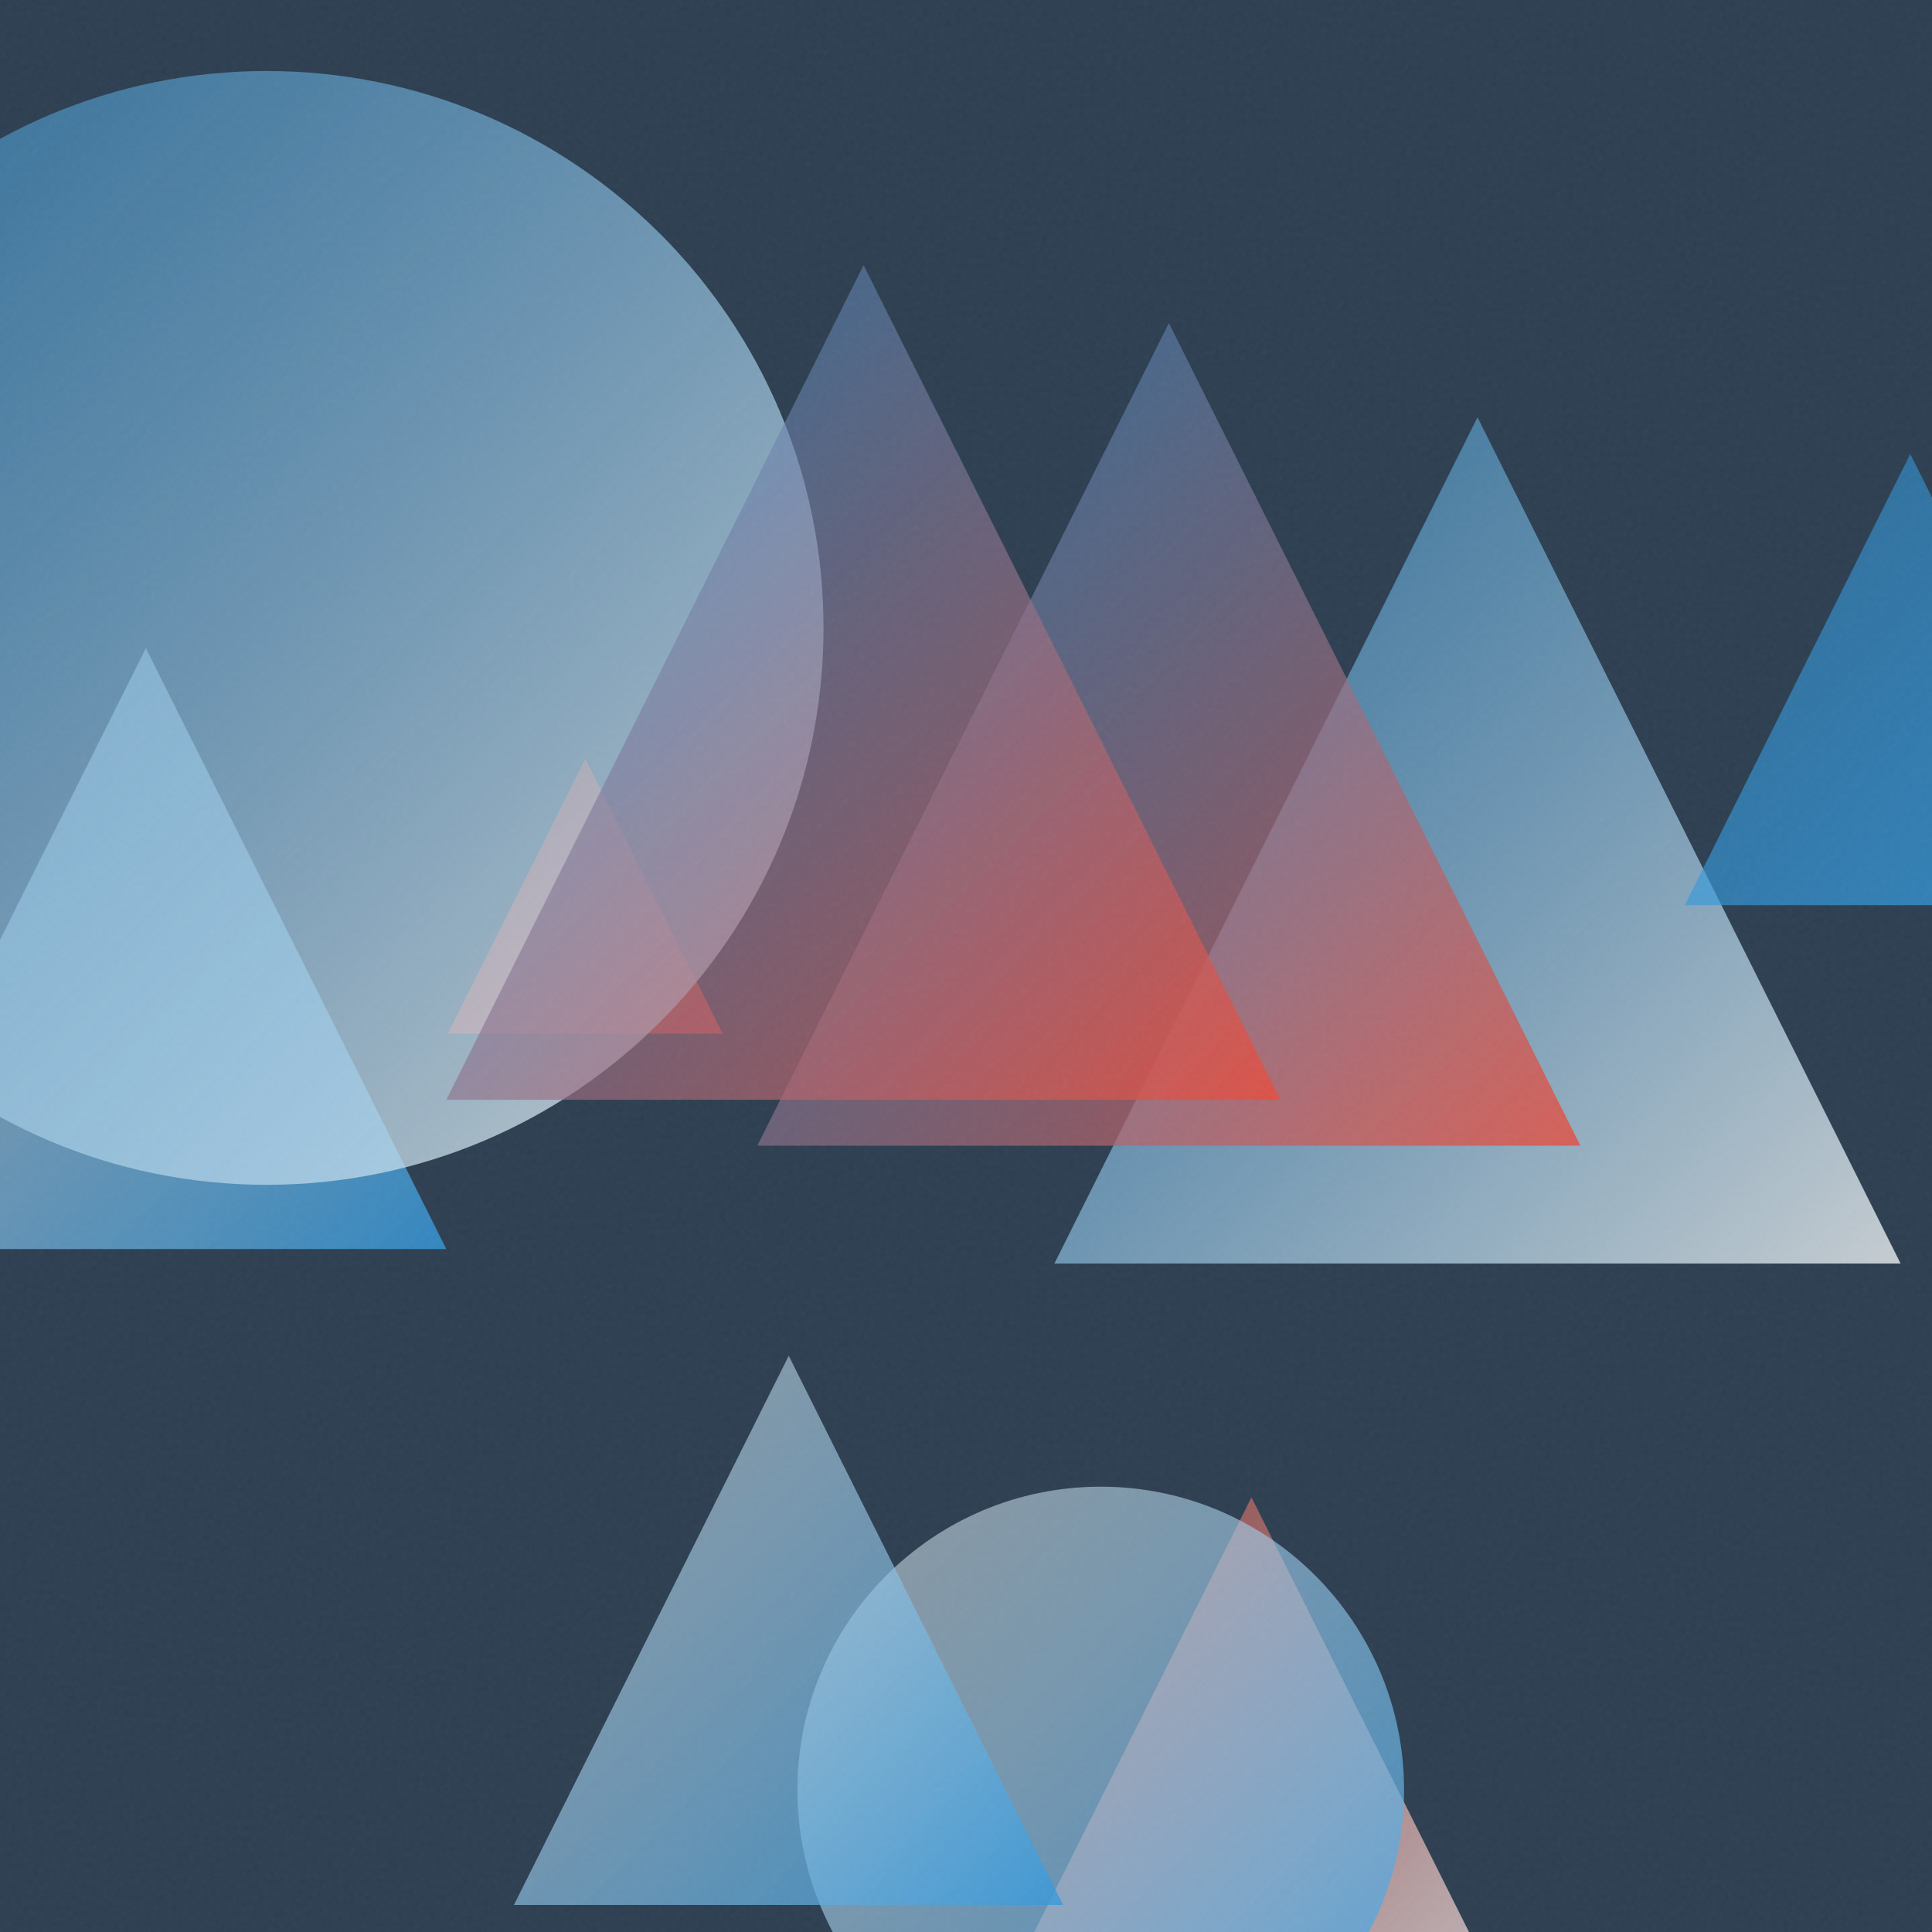
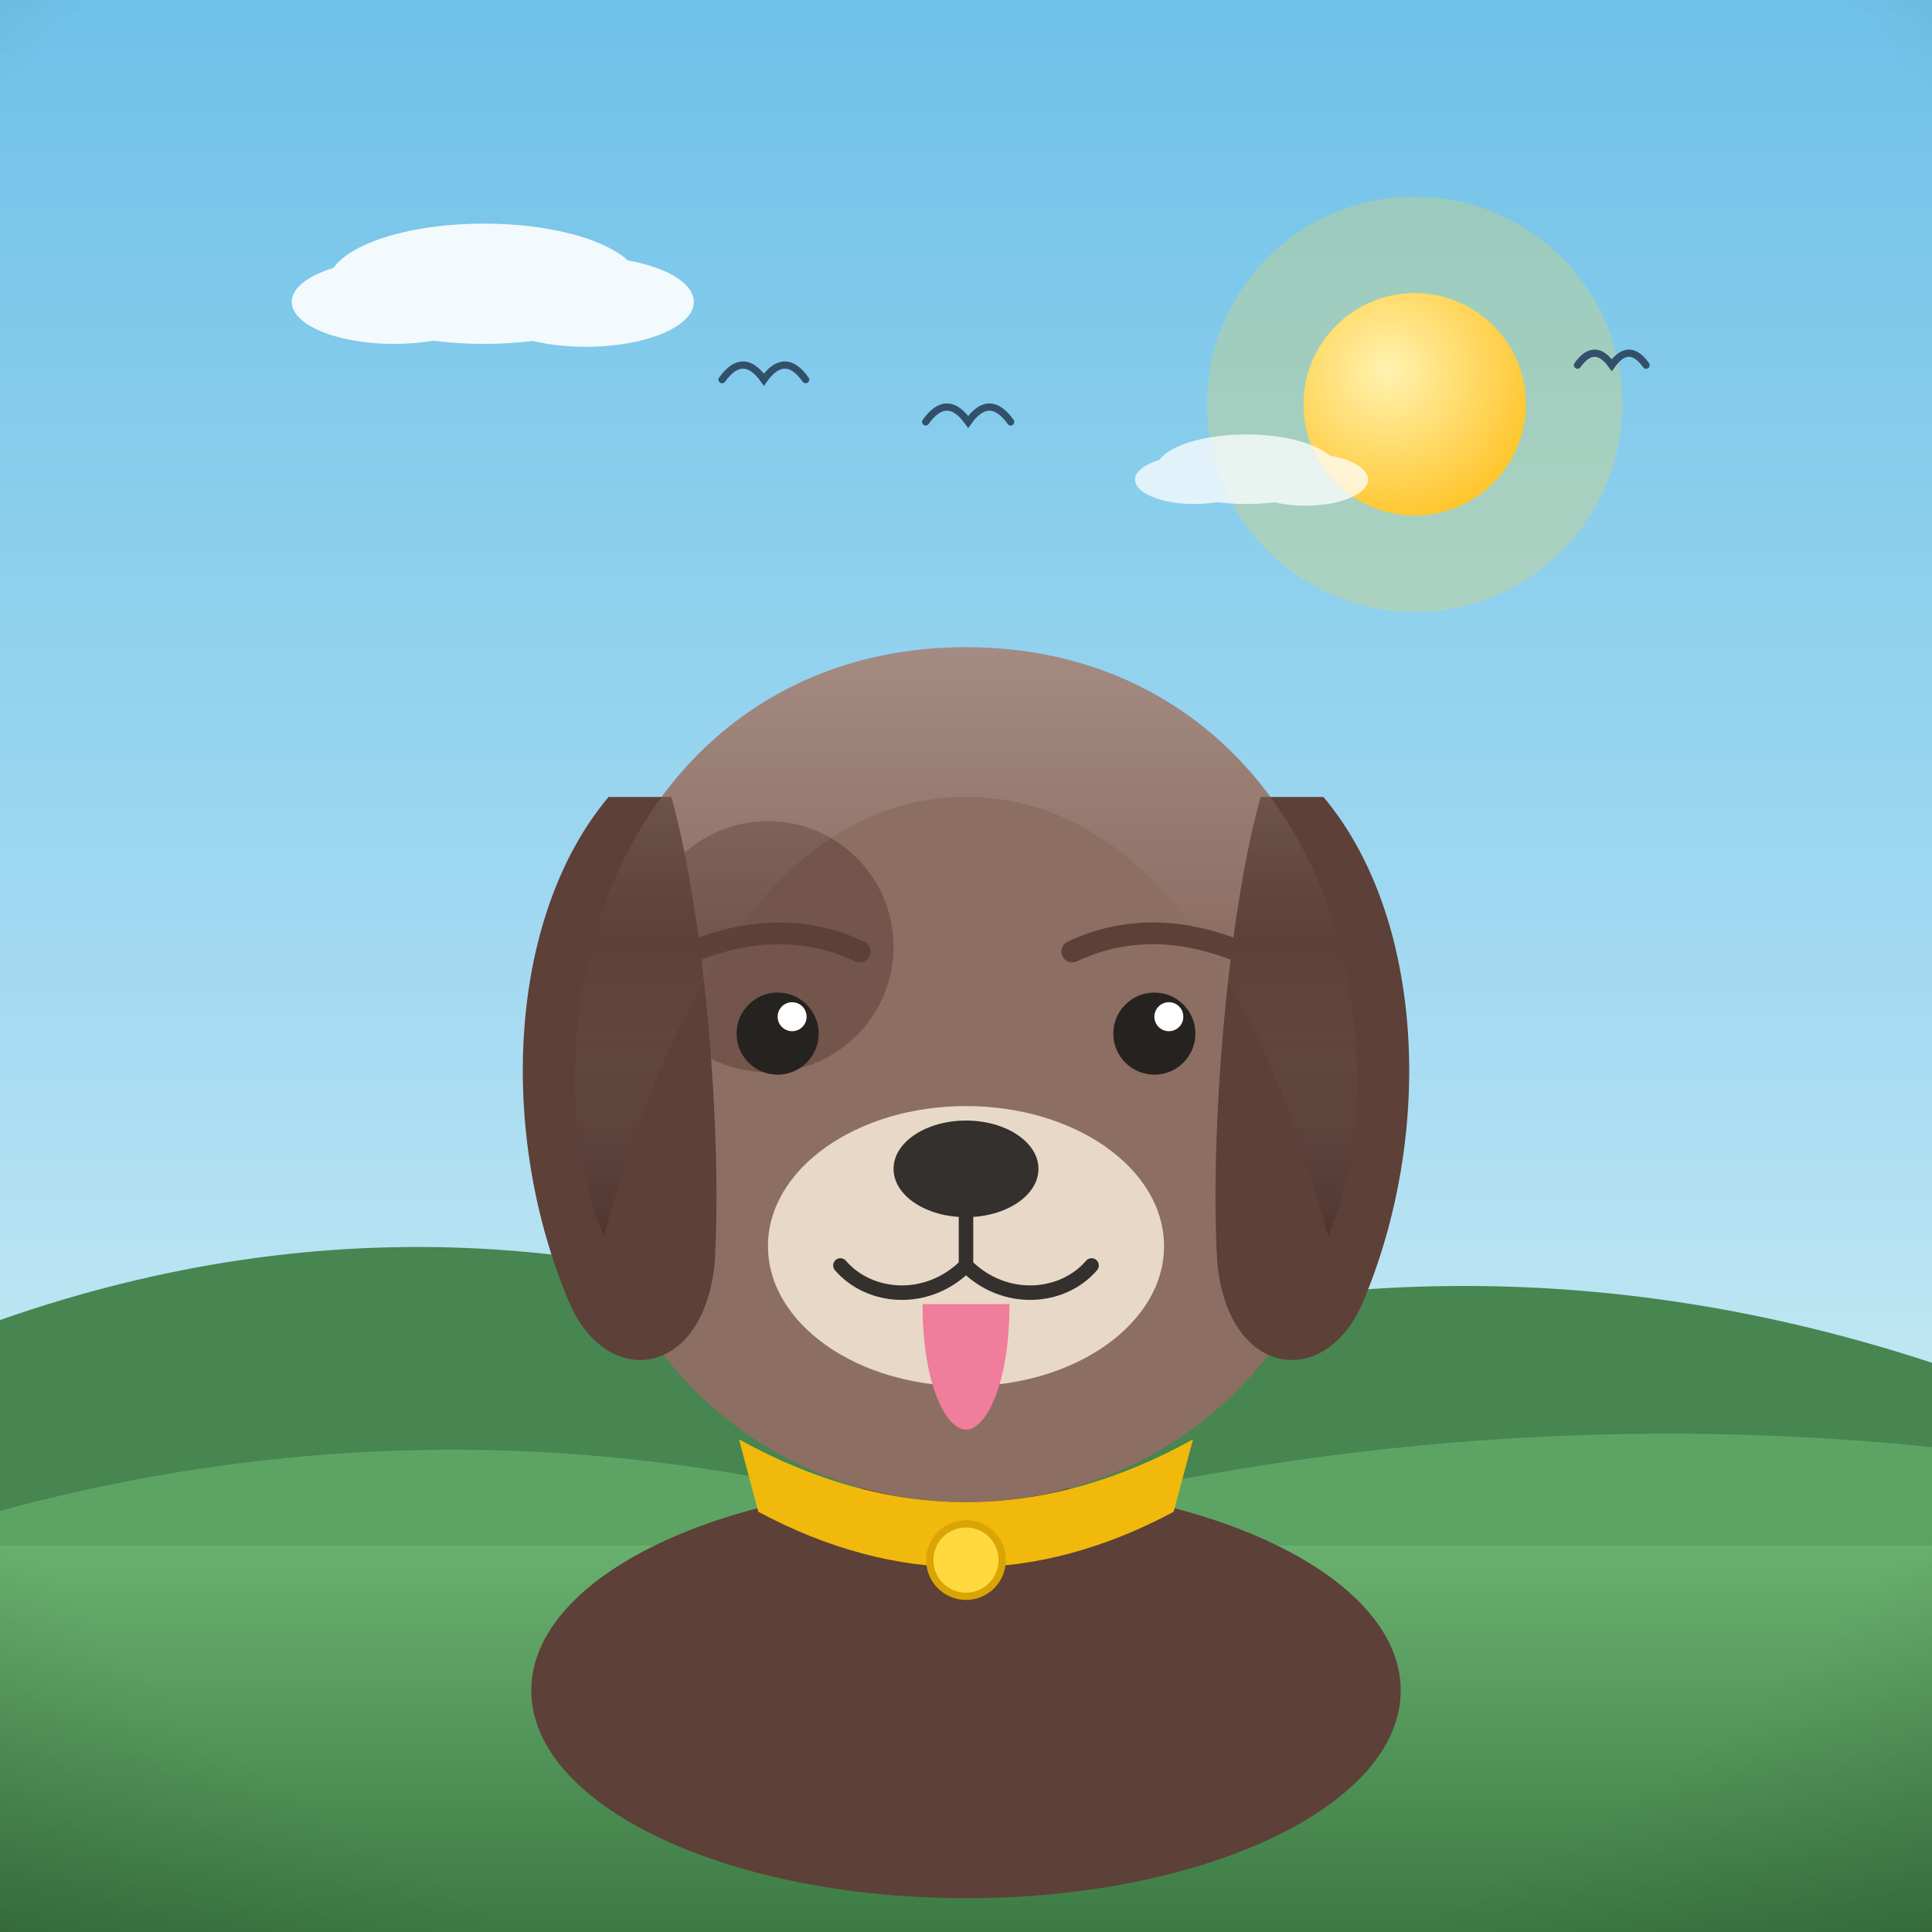
- <svg xmlns="http://www.w3.org/2000/svg" viewBox="0 0 400 400">
+ <svg xmlns="http://www.w3.org/2000/svg" viewBox="0 0 800 800">
  <defs>
-     <linearGradient id="g0" x1="218.3" y1="86.4" x2="393.5" y2="261.6" gradientUnits="userSpaceOnUse">
-       <stop offset="0" stop-color="#3498DB" stop-opacity="0.5" />
-       <stop offset="1" stop-color="#ECF0F1" stop-opacity="0.8" />
+     <linearGradient id="sky" x1="0" y1="0" x2="0" y2="1">
+       <stop offset="0" stop-color="#6ec1e8" />
+       <stop offset="0.55" stop-color="#a8dcf2" />
+       <stop offset="1" stop-color="#eafaf1" />
    </linearGradient>
-     <linearGradient id="g1" x1="348.8" y1="94.0" x2="442.2" y2="187.4" gradientUnits="userSpaceOnUse">
-       <stop offset="0" stop-color="#3498DB" stop-opacity="0.5" />
-       <stop offset="1" stop-color="#3498DB" stop-opacity="0.8" />
+     <radialGradient id="sunG" cx="0.38" cy="0.35" r="0.9">
+       <stop offset="0" stop-color="#fff3b0" />
+       <stop offset="1" stop-color="#ffb703" />
+     </radialGradient>
+     <linearGradient id="ground" x1="0" y1="0" x2="0" y2="1">
+       <stop offset="0" stop-color="#69b06f" />
+       <stop offset="1" stop-color="#3c7a44" />
    </linearGradient>
-     <linearGradient id="g2" x1="198.7" y1="310.0" x2="319.6" y2="430.9" gradientUnits="userSpaceOnUse">
-       <stop offset="0" stop-color="#E74C3C" stop-opacity="0.5" />
-       <stop offset="1" stop-color="#ECF0F1" stop-opacity="0.8" />
+     <linearGradient id="sea" x1="0" y1="0" x2="0" y2="1">
+       <stop offset="0" stop-color="#3d9bc4" />
+       <stop offset="1" stop-color="#1668a0" />
    </linearGradient>
-     <linearGradient id="g3" x1="-32.0" y1="134.2" x2="92.4" y2="258.6" gradientUnits="userSpaceOnUse">
-       <stop offset="0" stop-color="#ECF0F1" stop-opacity="0.5" />
-       <stop offset="1" stop-color="#3498DB" stop-opacity="0.8" />
+     <linearGradient id="shade" x1="0" y1="0" x2="0" y2="1">
+       <stop offset="0" stop-color="#ffffff" stop-opacity="0.20" />
+       <stop offset="0.5" stop-color="#ffffff" stop-opacity="0" />
+       <stop offset="1" stop-color="#000000" stop-opacity="0.16" />
    </linearGradient>
-     <linearGradient id="g4" x1="156.8" y1="66.9" x2="327.2" y2="237.2" gradientUnits="userSpaceOnUse">
-       <stop offset="0" stop-color="#3498DB" stop-opacity="0.5" />
-       <stop offset="1" stop-color="#E74C3C" stop-opacity="0.8" />
-     </linearGradient>
-     <linearGradient id="g5" x1="165.0" y1="307.8" x2="290.7" y2="433.5" gradientUnits="userSpaceOnUse">
-       <stop offset="0" stop-color="#ECF0F1" stop-opacity="0.5" />
-       <stop offset="1" stop-color="#3498DB" stop-opacity="0.8" />
-     </linearGradient>
-     <linearGradient id="g6" x1="92.7" y1="157.1" x2="149.6" y2="214.0" gradientUnits="userSpaceOnUse">
-       <stop offset="0" stop-color="#E74C3C" stop-opacity="0.5" />
-       <stop offset="1" stop-color="#E74C3C" stop-opacity="0.8" />
-     </linearGradient>
-     <linearGradient id="g7" x1="-60.2" y1="14.7" x2="170.5" y2="245.4" gradientUnits="userSpaceOnUse">
-       <stop offset="0" stop-color="#3498DB" stop-opacity="0.5" />
-       <stop offset="1" stop-color="#ECF0F1" stop-opacity="0.8" />
-     </linearGradient>
-     <linearGradient id="g8" x1="106.4" y1="280.7" x2="220.1" y2="394.4" gradientUnits="userSpaceOnUse">
-       <stop offset="0" stop-color="#ECF0F1" stop-opacity="0.5" />
-       <stop offset="1" stop-color="#3498DB" stop-opacity="0.8" />
-     </linearGradient>
-     <linearGradient id="g9" x1="92.4" y1="54.9" x2="265.1" y2="227.7" gradientUnits="userSpaceOnUse">
-       <stop offset="0" stop-color="#3498DB" stop-opacity="0.5" />
-       <stop offset="1" stop-color="#E74C3C" stop-opacity="0.8" />
-     </linearGradient>
-     <filter id="n">
-       <feTurbulence type="fractalNoise" baseFrequency="0.9" numOctaves="2" stitchTiles="stitch" />
-       <feColorMatrix type="saturate" values="0" />
-     </filter>
+     <radialGradient id="vig" cx="0.5" cy="0.42" r="0.85">
+       <stop offset="0.72" stop-color="#000000" stop-opacity="0" />
+       <stop offset="1" stop-color="#000000" stop-opacity="0.20" />
+     </radialGradient>
  </defs>
-   <rect width="400" height="400" fill="#2C3E50" />
-   <path d="M 305.9 86.4 L 393.5 261.6 L 218.3 261.6 Z" fill="url(#g0)" />
-   <path d="M 395.5 94.0 L 442.2 187.4 L 348.8 187.4 Z" fill="url(#g1)" />
-   <path d="M 259.1 310.0 L 319.6 430.9 L 198.7 430.9 Z" fill="url(#g2)" />
-   <path d="M 30.2 134.2 L 92.4 258.6 L -32.0 258.6 Z" fill="url(#g3)" />
-   <path d="M 242.0 66.9 L 327.2 237.2 L 156.8 237.2 Z" fill="url(#g4)" />
-   <circle cx="227.9" cy="370.6" r="62.8" fill="url(#g5)" />
-   <path d="M 121.2 157.1 L 149.6 214.0 L 92.7 214.0 Z" fill="url(#g6)" />
-   <circle cx="55.2" cy="130.0" r="115.3" fill="url(#g7)" />
-   <path d="M 163.3 280.7 L 220.1 394.4 L 106.4 394.4 Z" fill="url(#g8)" />
-   <path d="M 178.8 54.9 L 265.1 227.7 L 92.4 227.7 Z" fill="url(#g9)" />
-   <rect width="400" height="400" filter="url(#n)" opacity="0.05" />
+   <rect width="800" height="800" fill="url(#sky)" />
+   <circle cx="585.8" cy="167.4" r="86" fill="#ffd93d" opacity="0.25" />
+   <circle cx="585.8" cy="167.4" r="46" fill="#ffd93d" />
+   <circle cx="585.8" cy="167.4" r="46" fill="url(#sunG)" />
+   <g fill="#ffffff" opacity="0.9">
+     <ellipse cx="200.4" cy="117.5" rx="64.6" ry="24.9" />
+     <ellipse cx="163.1" cy="125" rx="42.3" ry="17.4" />
+     <ellipse cx="242.6" cy="125" rx="44.7" ry="18.6" />
+   </g>
+   <g fill="#ffffff" opacity="0.75">
+     <ellipse cx="516.1" cy="194.3" rx="37.4" ry="14.4" />
+     <ellipse cx="494.5" cy="198.6" rx="24.5" ry="10.1" />
+     <ellipse cx="540.6" cy="198.6" rx="25.9" ry="10.8" />
+   </g>
+   <path d="M0 684 L0 546.6 Q 200 476.6 400 568.6 Q 600 498.6 800 564.3 L800 684 Z" fill="#478551" />
+   <path d="M0 730 L0 625.6 Q 200 571.6 400 632.9 Q 600 578.9 800 599.2 L800 730 Z" fill="#5da464" />
+   <rect y="640" width="800" height="160" fill="url(#ground)" />
+   <path d="M 299 157.2 Q 307.7 145.1 316.3 157.2 Q 325 145.1 333.6 157.2" fill="none" stroke="#33506b" stroke-width="3" stroke-linecap="round" />
+   <path d="M 383.3 174.7 Q 392.1 162.4 400.9 174.7 Q 409.7 162.4 418.5 174.7" fill="none" stroke="#33506b" stroke-width="3" stroke-linecap="round" />
+   <path d="M 653.2 151.2 Q 660.3 141.3 667.4 151.2 Q 674.5 141.3 681.6 151.2" fill="none" stroke="#33506b" stroke-width="3" stroke-linecap="round" />
+   <g transform="translate(400 0) scale(1 1) translate(-400 0)">
+     <ellipse cx="400" cy="700" rx="180" ry="86" fill="#5d4037" />
+     <path d="M400 268 C 300 268 238 348 238 448 C 238 552 312 622 400 622 C 488 622 562 552 562 448 C 562 348 500 268 400 268 Z" fill="#8d6e63" />
+     <path d="M252 330 C 210 380 206 470 236 540 C 252 576 292 570 296 522 C 299 470 292 380 278 330 Z" fill="#5d4037" />
+     <path d="M548 330 C 590 380 594 470 564 540 C 548 576 508 570 504 522 C 501 470 508 380 522 330 Z" fill="#5d4037" />
+     <circle cx="318" cy="392" r="52" fill="#5d4037" opacity="0.55" />
+     <ellipse cx="400" cy="516" rx="82" ry="58" fill="#e8d8c8" />
+     <ellipse cx="400" cy="484" rx="30" ry="20" fill="#33302e" />
+     <path d="M400 504 L400 524 M400 524 C 384 540 360 538 348 524 M400 524 C 416 540 440 538 452 524" stroke="#33302e" stroke-width="6" fill="none" stroke-linecap="round" />
+     <path d="M382 540 C 382 574 392 592 400 592 C 408 592 418 574 418 540 Z" fill="#ef7d9b" />
+     <circle cx="322" cy="428" r="17" fill="#26221f" />
+     <circle cx="478" cy="428" r="17" fill="#26221f" />
+     <circle cx="328" cy="421" r="6" fill="#ffffff" />
+     <circle cx="484" cy="421" r="6" fill="#ffffff" />
+     <path d="M282 396 Q 322 378 356 394 M444 394 Q 478 378 518 396" stroke="#5d4037" stroke-width="9" fill="none" stroke-linecap="round" />
+     <path d="M238 448 C 238 348 300 268 400 268 C 500 268 562 348 562 448 C 562 470 558 492 550 512 C 520 400 470 330 400 330 C 330 330 280 400 250 512 C 242 492 238 470 238 448 Z" fill="url(#shade)" />
+     <path d="M306 596 Q 400 648 494 596 L 486 626 Q 400 672 314 626 Z" fill="#f0b90b" />
+     <circle cx="400" cy="646" r="15" fill="#ffd93d" stroke="#d9a404" stroke-width="3" />
+   </g>
+   <rect width="800" height="800" fill="url(#vig)" />
</svg>
